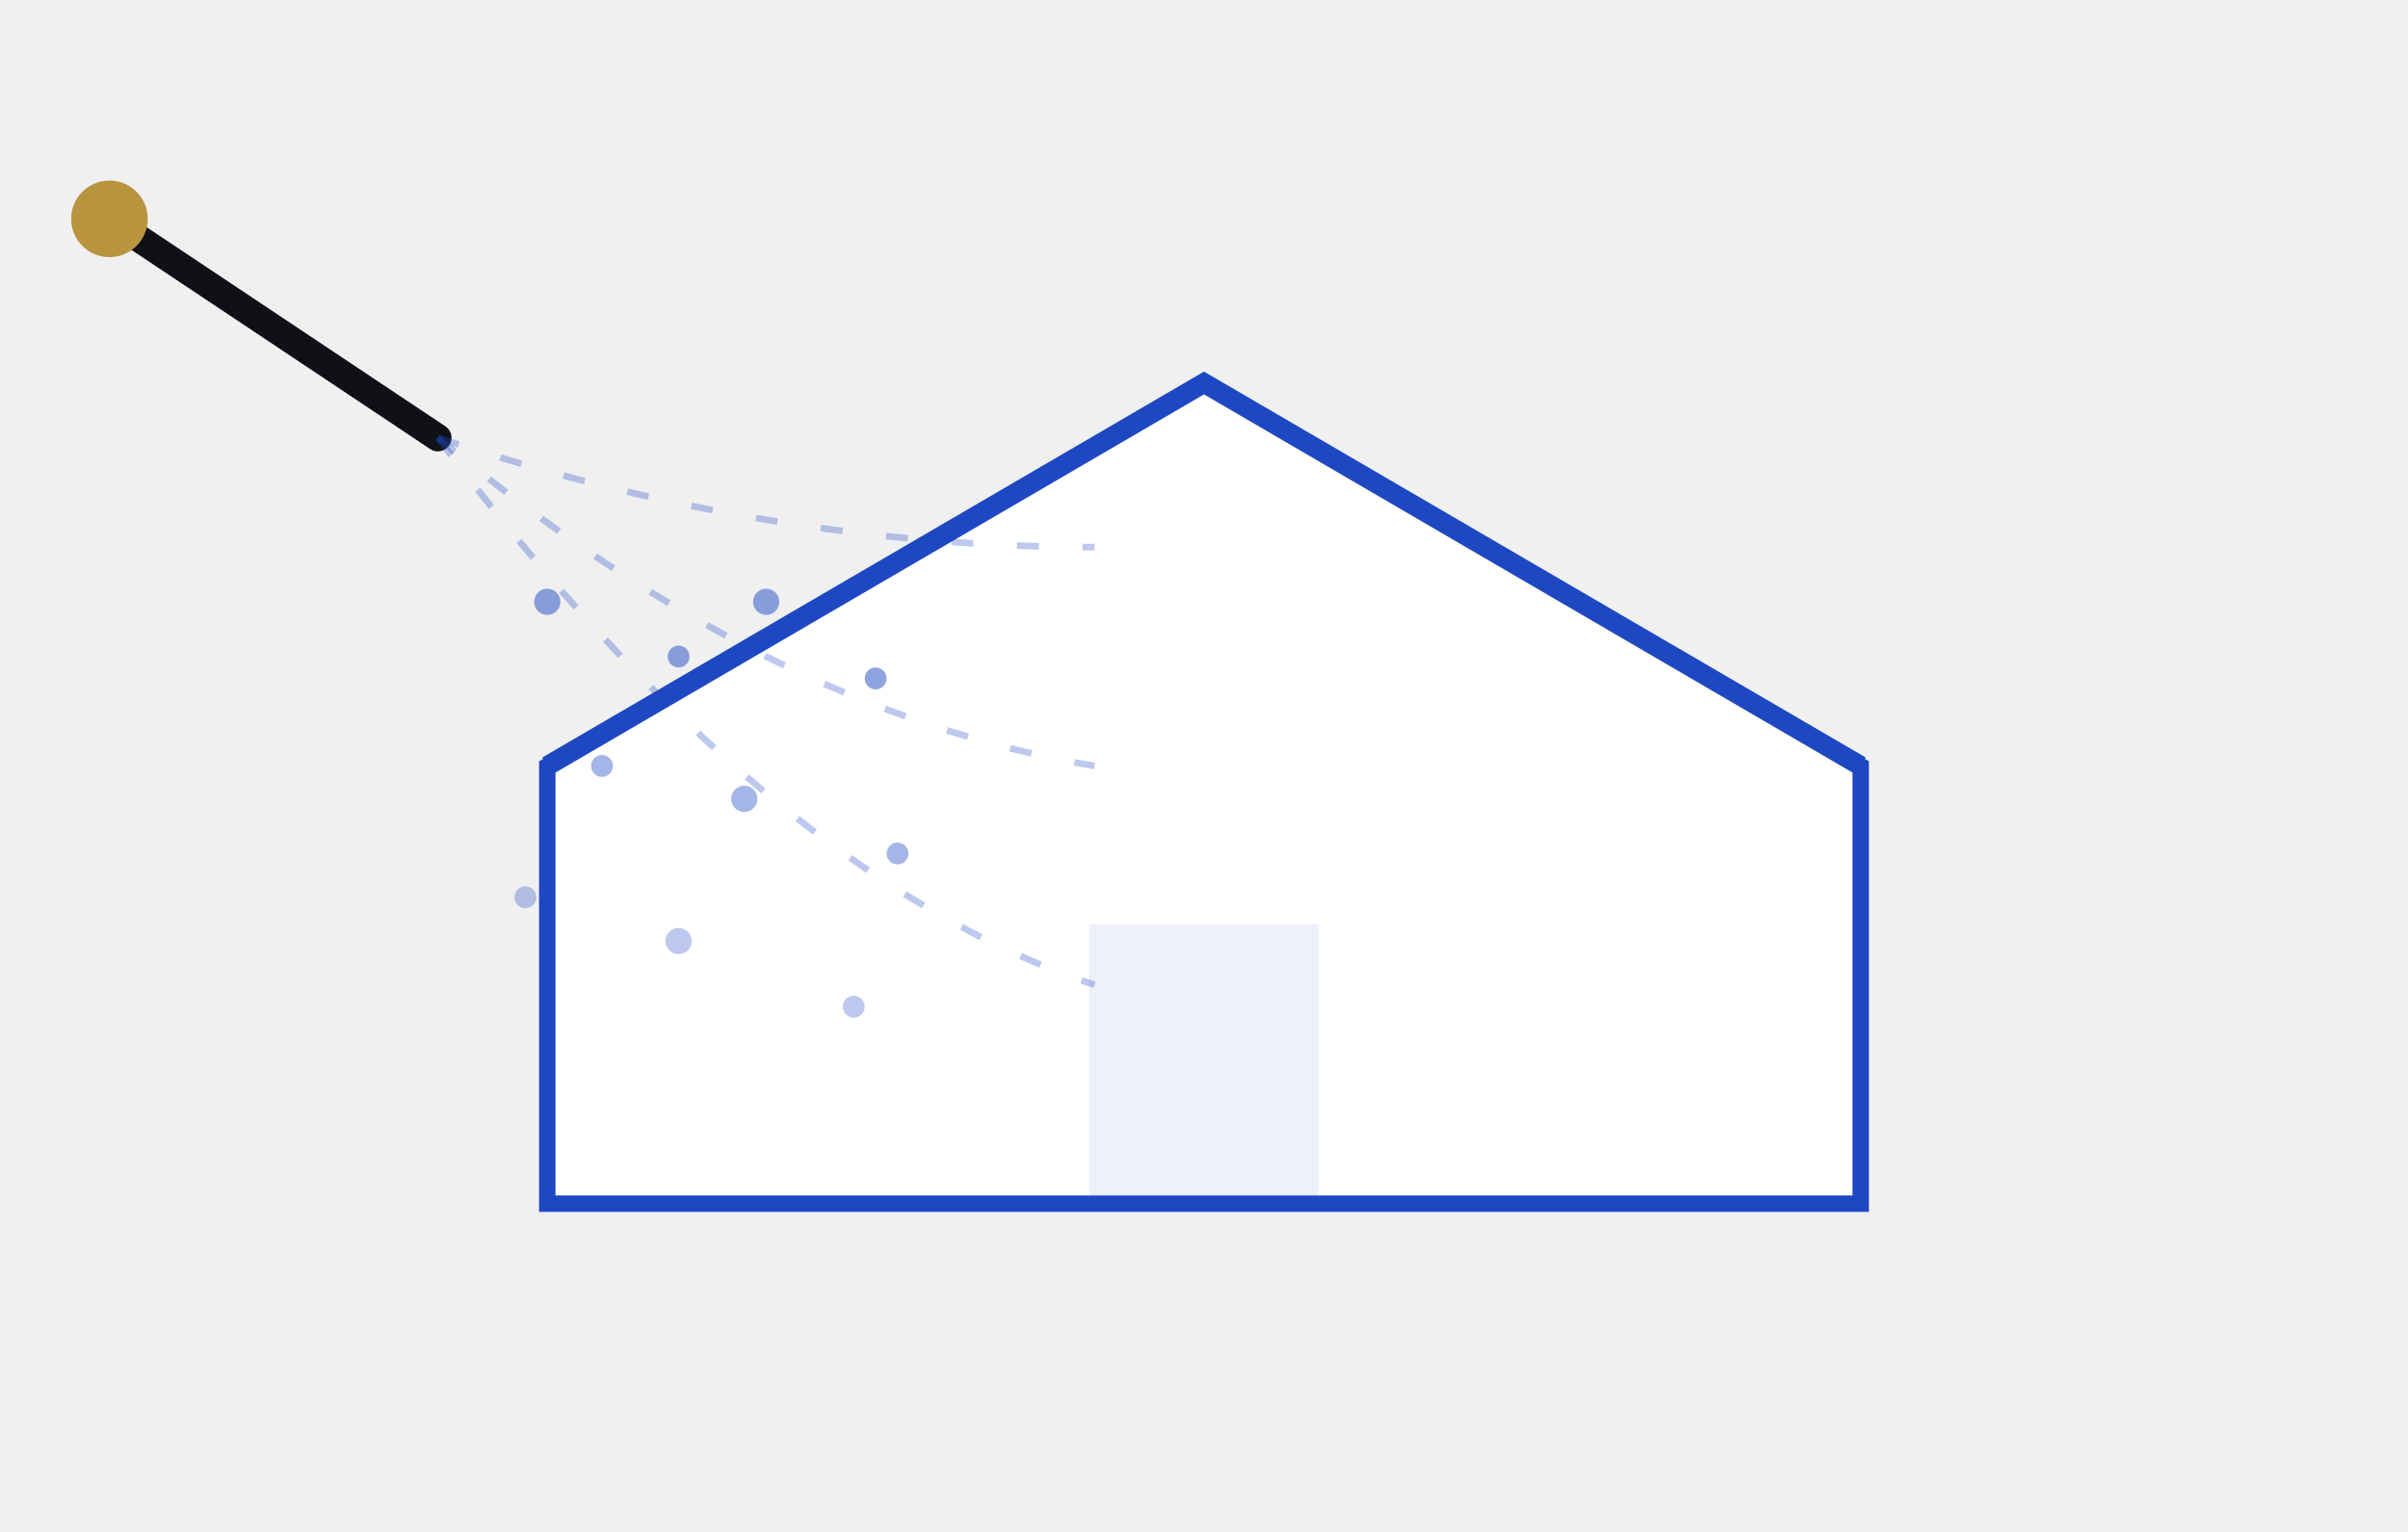
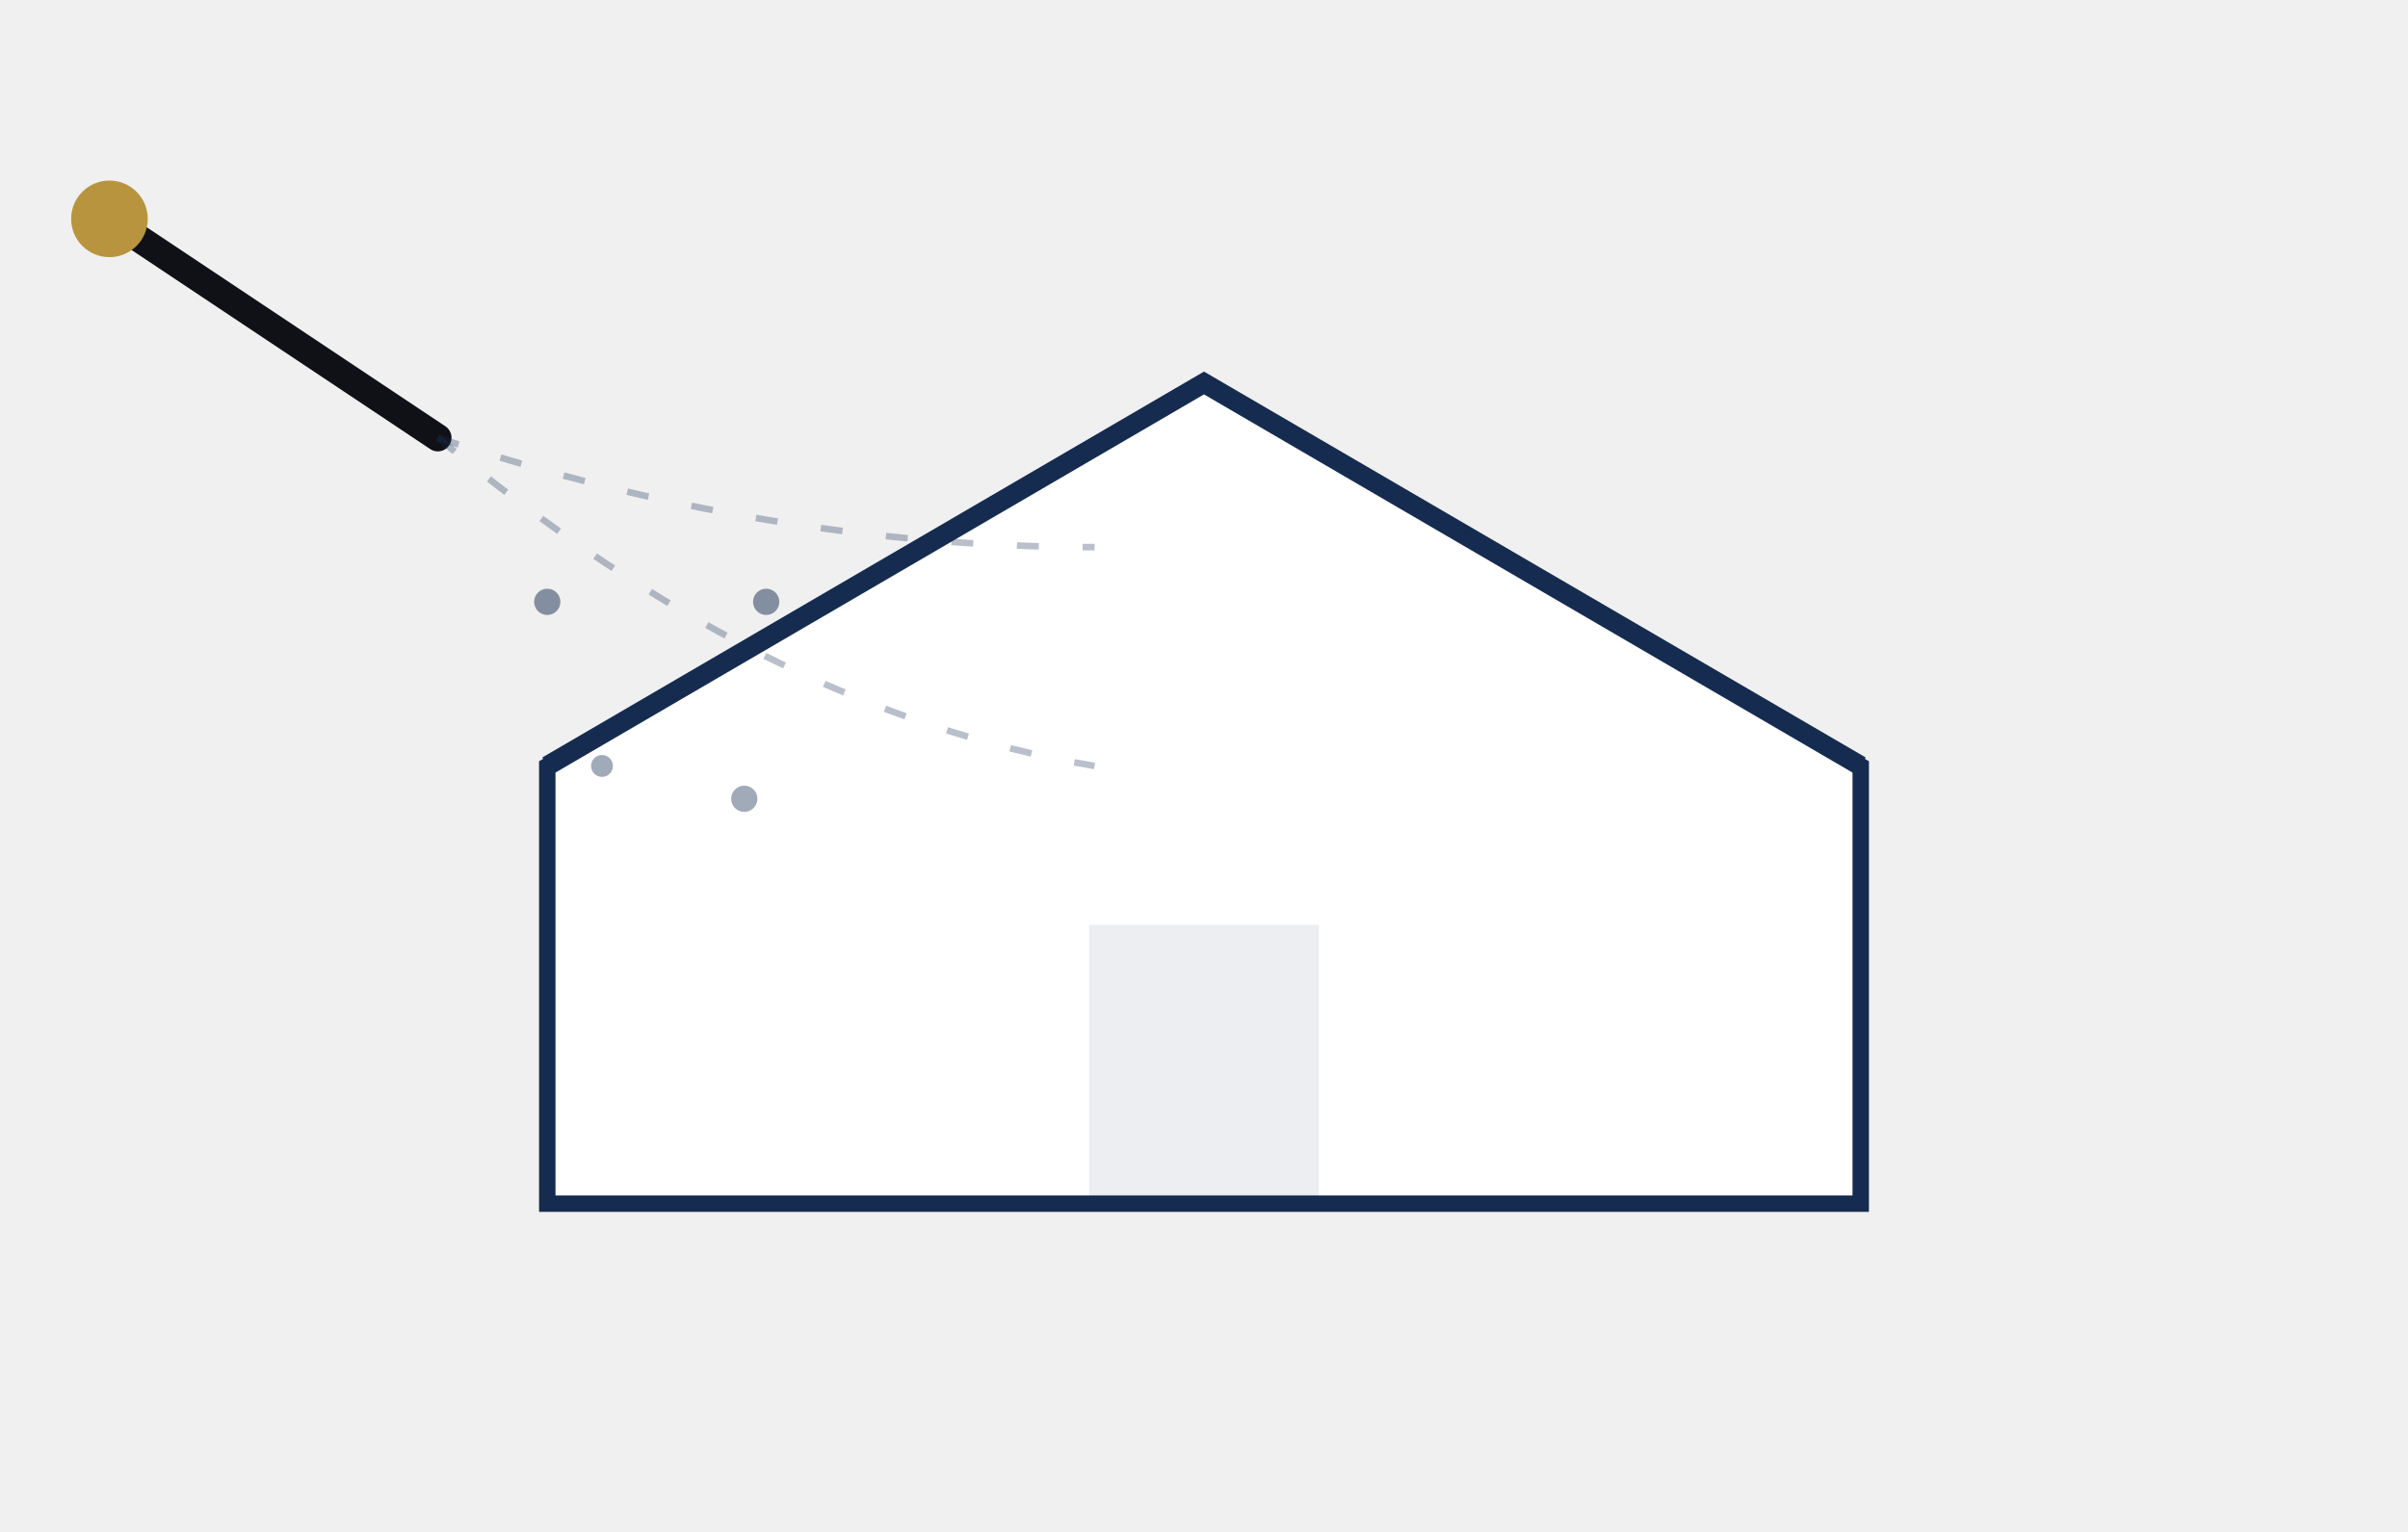
<svg xmlns="http://www.w3.org/2000/svg" viewBox="0 0 220 140" fill="none">
-   <path d="M50 110 L50 70 L110 35 L170 70 L170 110 L50 110 Z" fill="#FFFFFF" stroke="#1E47C2" stroke-width="1.5" />
-   <path d="M50 70 L110 35 L170 70" stroke="#1E47C2" stroke-width="1.8" fill="none" />
-   <rect x="100" y="85" width="20" height="25" fill="#1E47C2" opacity="0.08" stroke="#1E47C2" stroke-width="1" />
+   <path d="M50 110 L50 70 L110 35 L170 70 L170 110 L50 110 Z" fill="#FFFFFF" stroke="#152B4F" stroke-width="1.5" />
+   <path d="M50 70 L110 35 L170 70" stroke="#152B4F" stroke-width="1.8" fill="none" />
+   <rect x="100" y="85" width="20" height="25" fill="#152B4F" opacity="0.08" stroke="#152B4F" stroke-width="1" />
  <line x1="10" y1="20" x2="40" y2="40" stroke="#0F1117" stroke-width="2.5" stroke-linecap="round" />
  <circle cx="10" cy="20" r="3.5" fill="#B8943F" />
-   <circle cx="50" cy="55" r="1.2" fill="#1E47C2" opacity="0.5" />
-   <circle cx="62" cy="60" r="1" fill="#1E47C2" opacity="0.5" />
-   <circle cx="70" cy="55" r="1.2" fill="#1E47C2" opacity="0.5" />
-   <circle cx="80" cy="62" r="1" fill="#1E47C2" opacity="0.5" />
-   <circle cx="55" cy="70" r="1" fill="#1E47C2" opacity="0.4" />
-   <circle cx="68" cy="73" r="1.2" fill="#1E47C2" opacity="0.4" />
-   <circle cx="82" cy="78" r="1" fill="#1E47C2" opacity="0.4" />
-   <circle cx="48" cy="82" r="1" fill="#1E47C2" opacity="0.3" />
-   <circle cx="62" cy="86" r="1.2" fill="#1E47C2" opacity="0.3" />
-   <circle cx="78" cy="92" r="1" fill="#1E47C2" opacity="0.3" />
-   <path d="M40 40 Q70 50 100 50" stroke="#1E47C2" stroke-width="0.6" opacity="0.3" stroke-dasharray="2 4" />
-   <path d="M40 40 Q70 65 100 70" stroke="#1E47C2" stroke-width="0.6" opacity="0.3" stroke-dasharray="2 4" />
-   <path d="M40 40 Q70 80 100 90" stroke="#1E47C2" stroke-width="0.6" opacity="0.3" stroke-dasharray="2 4" />
+   <circle cx="50" cy="55" r="1.2" fill="#152B4F" opacity="0.5" />
+   <circle cx="70" cy="55" r="1.2" fill="#152B4F" opacity="0.5" />
+   <circle cx="55" cy="70" r="1" fill="#152B4F" opacity="0.4" />
+   <circle cx="68" cy="73" r="1.2" fill="#152B4F" opacity="0.4" />
+   <path d="M40 40 Q70 50 100 50" stroke="#152B4F" stroke-width="0.6" opacity="0.3" stroke-dasharray="2 4" />
+   <path d="M40 40 Q70 65 100 70" stroke="#152B4F" stroke-width="0.6" opacity="0.3" stroke-dasharray="2 4" />
</svg>
